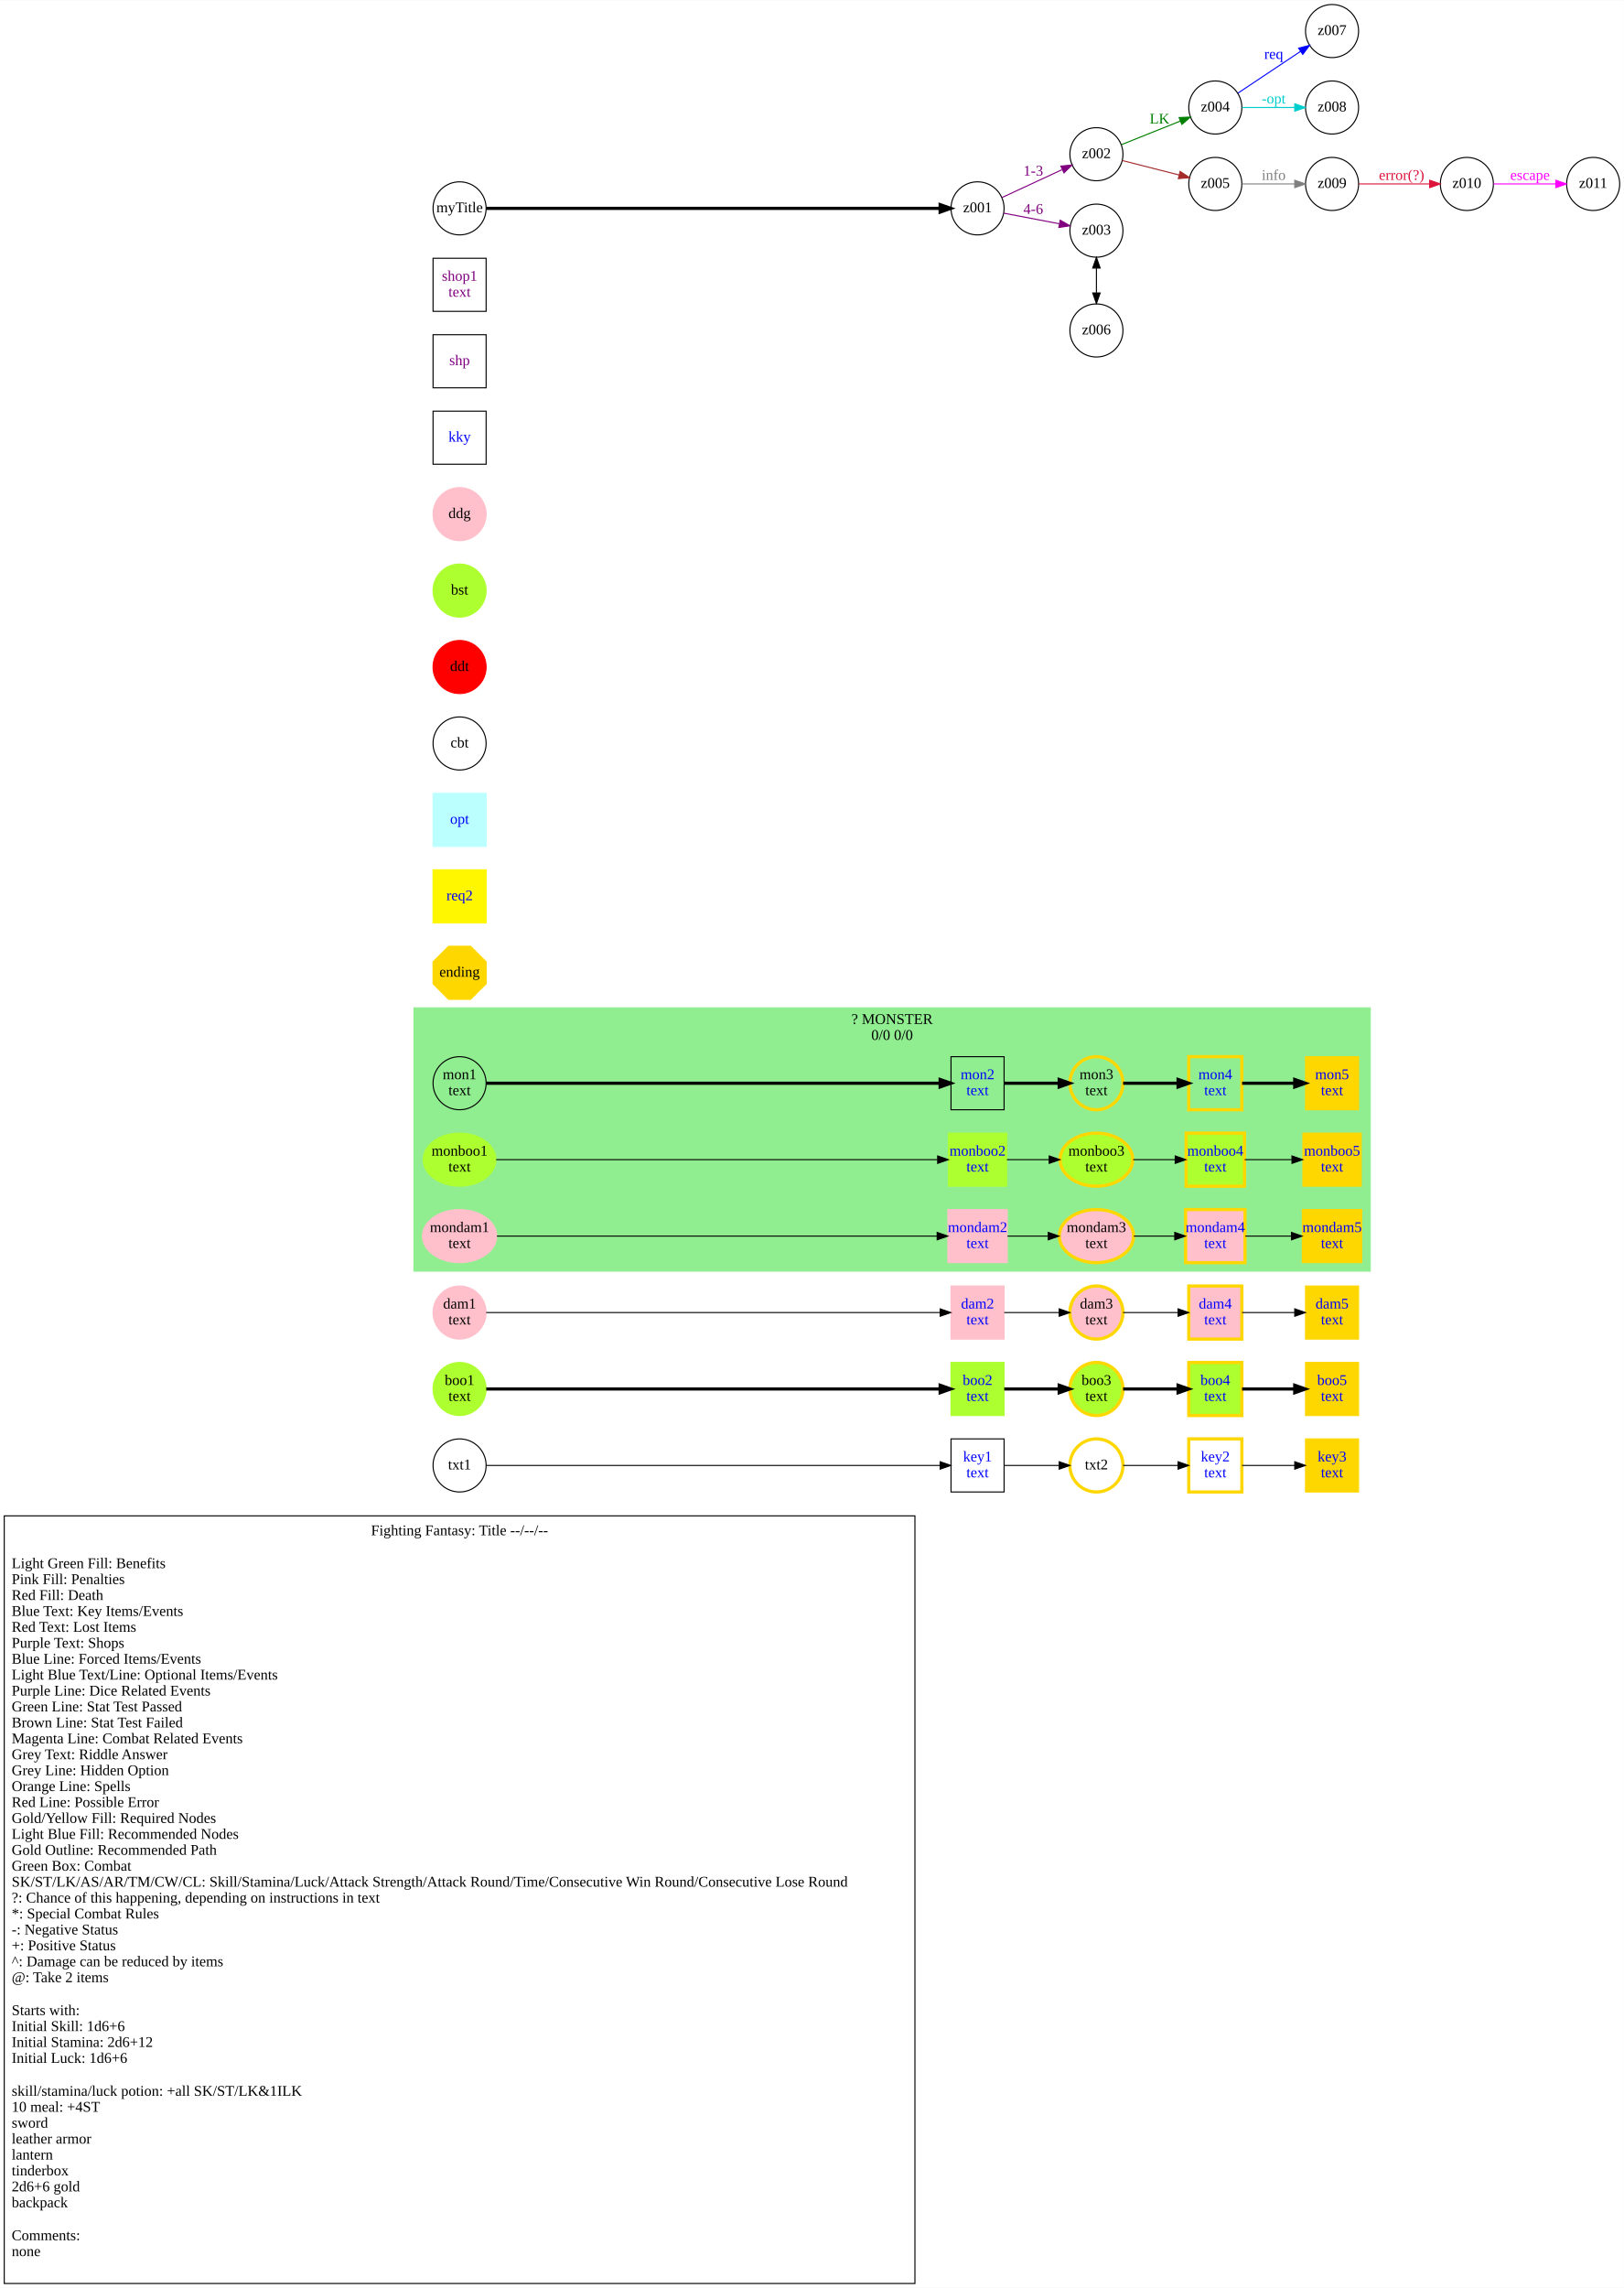
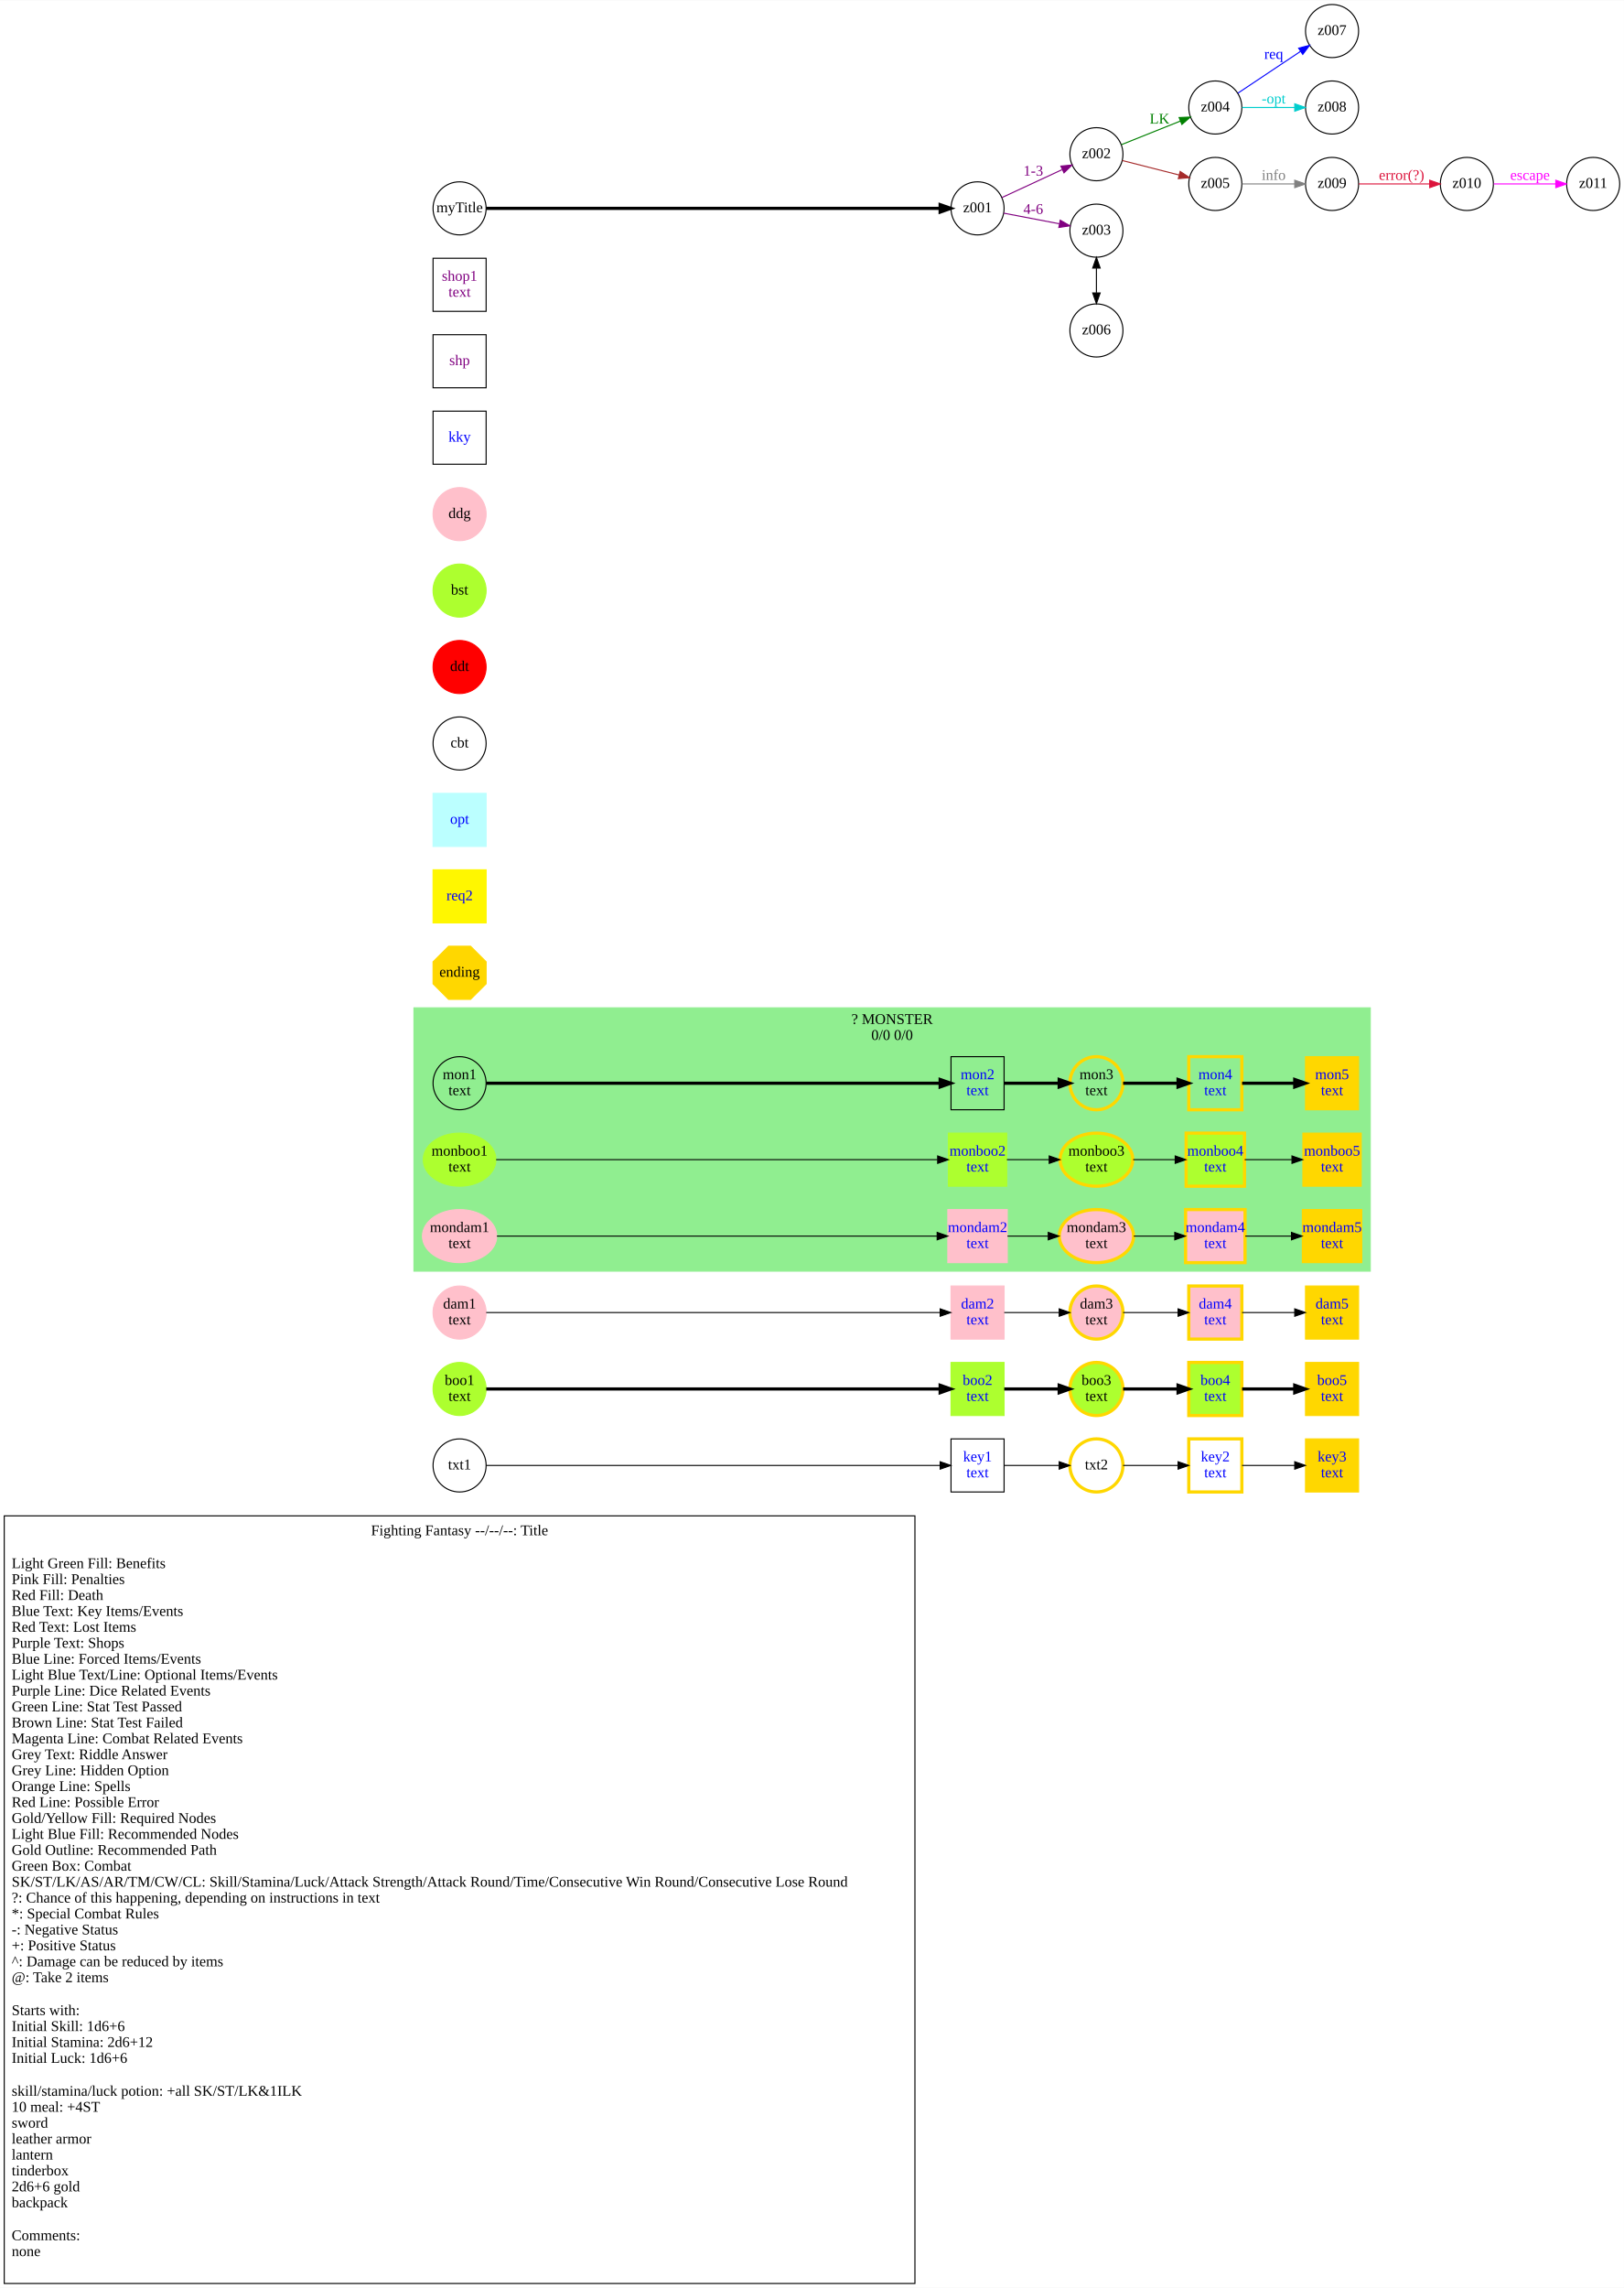
<svg xmlns="http://www.w3.org/2000/svg" width="1530pt" height="2155pt" viewBox="0.00 0.00 1530.00 2154.50">
  <g id="graph0" class="graph" transform="scale(1 1) rotate(0) translate(4 2150.5)">
    <polygon fill="white" stroke="none" points="-4,4 -4,-2150.5 1526,-2150.5 1526,4 -4,4" />
    <g id="clust6" class="cluster">
      <polygon fill="#90ee90" stroke="#90ee90" points="386,-953.5 386,-1201.5 1287,-1201.5 1287,-953.5 386,-953.5" />
      <text text-anchor="middle" x="836.5" y="-1186.3" font-family="Times New Roman,serif" font-size="14.00">? MONSTER</text>
      <text text-anchor="middle" x="836.5" y="-1171.3" font-family="Times New Roman,serif" font-size="14.00"> 0/0 0/0</text>
    </g>
    <g id="node1" class="node">
      <polygon fill="none" stroke="black" points="858,-723 0,-723 0,-0 858,-0 858,-723" />
-       <text text-anchor="middle" x="429" y="-704.8" font-family="Times New Roman,serif" font-size="14.00">Fighting Fantasy: Title --/--/--</text>
+       <text text-anchor="middle" x="429" y="-704.8" font-family="Times New Roman,serif" font-size="14.00">Fighting Fantasy --/--/--: Title</text>
      <text text-anchor="start" x="7" y="-673.8" font-family="Times New Roman,serif" font-size="14.00"> 		Light Green Fill: Benefits</text>
      <text text-anchor="start" x="7" y="-658.8" font-family="Times New Roman,serif" font-size="14.00"> 		Pink Fill: Penalties</text>
      <text text-anchor="start" x="7" y="-643.8" font-family="Times New Roman,serif" font-size="14.00"> 		Red Fill: Death</text>
      <text text-anchor="start" x="7" y="-628.8" font-family="Times New Roman,serif" font-size="14.00"> 		Blue Text: Key Items/Events</text>
      <text text-anchor="start" x="7" y="-613.8" font-family="Times New Roman,serif" font-size="14.00"> 		Red Text: Lost Items</text>
      <text text-anchor="start" x="7" y="-598.8" font-family="Times New Roman,serif" font-size="14.00"> 		Purple Text: Shops</text>
      <text text-anchor="start" x="7" y="-583.8" font-family="Times New Roman,serif" font-size="14.00"> 		Blue Line: Forced Items/Events</text>
      <text text-anchor="start" x="7" y="-568.8" font-family="Times New Roman,serif" font-size="14.00"> 		Light Blue Text/Line: Optional Items/Events</text>
      <text text-anchor="start" x="7" y="-553.8" font-family="Times New Roman,serif" font-size="14.00"> 		Purple Line: Dice Related Events</text>
      <text text-anchor="start" x="7" y="-538.8" font-family="Times New Roman,serif" font-size="14.00"> 		Green Line: Stat Test Passed</text>
      <text text-anchor="start" x="7" y="-523.8" font-family="Times New Roman,serif" font-size="14.00"> 		Brown Line: Stat Test Failed</text>
      <text text-anchor="start" x="7" y="-508.8" font-family="Times New Roman,serif" font-size="14.00"> 		Magenta Line: Combat Related Events</text>
      <text text-anchor="start" x="7" y="-493.8" font-family="Times New Roman,serif" font-size="14.00"> 		Grey Text: Riddle Answer</text>
      <text text-anchor="start" x="7" y="-478.8" font-family="Times New Roman,serif" font-size="14.00"> 		Grey Line: Hidden Option</text>
      <text text-anchor="start" x="7" y="-463.8" font-family="Times New Roman,serif" font-size="14.00"> 		Orange Line: Spells</text>
      <text text-anchor="start" x="7" y="-448.8" font-family="Times New Roman,serif" font-size="14.00"> 		Red Line: Possible Error</text>
      <text text-anchor="start" x="7" y="-433.8" font-family="Times New Roman,serif" font-size="14.00"> 		Gold/Yellow Fill: Required Nodes</text>
      <text text-anchor="start" x="7" y="-418.8" font-family="Times New Roman,serif" font-size="14.00"> 		Light Blue Fill: Recommended Nodes</text>
      <text text-anchor="start" x="7" y="-403.8" font-family="Times New Roman,serif" font-size="14.00"> 		Gold Outline: Recommended Path</text>
      <text text-anchor="start" x="7" y="-388.8" font-family="Times New Roman,serif" font-size="14.00"> 		Green Box: Combat</text>
      <text text-anchor="start" x="7" y="-373.8" font-family="Times New Roman,serif" font-size="14.00"> 		SK/ST/LK/AS/AR/TM/CW/CL: Skill/Stamina/Luck/Attack Strength/Attack Round/Time/Consecutive Win Round/Consecutive Lose Round</text>
      <text text-anchor="start" x="7" y="-358.8" font-family="Times New Roman,serif" font-size="14.00"> 		?: Chance of this happening, depending on instructions in text</text>
      <text text-anchor="start" x="7" y="-343.8" font-family="Times New Roman,serif" font-size="14.00"> 		*: Special Combat Rules</text>
      <text text-anchor="start" x="7" y="-328.8" font-family="Times New Roman,serif" font-size="14.00"> 		-: Negative Status</text>
      <text text-anchor="start" x="7" y="-313.8" font-family="Times New Roman,serif" font-size="14.00"> 		+: Positive Status</text>
      <text text-anchor="start" x="7" y="-298.8" font-family="Times New Roman,serif" font-size="14.00"> 		^: Damage can be reduced by items</text>
      <text text-anchor="start" x="7" y="-283.8" font-family="Times New Roman,serif" font-size="14.00"> 		@: Take 2 items</text>
      <text text-anchor="start" x="7" y="-252.8" font-family="Times New Roman,serif" font-size="14.00"> 		Starts with:</text>
      <text text-anchor="start" x="7" y="-237.8" font-family="Times New Roman,serif" font-size="14.00"> 		Initial Skill: 1d6+6</text>
      <text text-anchor="start" x="7" y="-222.8" font-family="Times New Roman,serif" font-size="14.00"> 		Initial Stamina: 2d6+12</text>
      <text text-anchor="start" x="7" y="-207.8" font-family="Times New Roman,serif" font-size="14.00"> 		Initial Luck: 1d6+6</text>
      <text text-anchor="start" x="7" y="-176.8" font-family="Times New Roman,serif" font-size="14.00"> 		skill/stamina/luck potion: +all SK/ST/LK&amp;1ILK</text>
      <text text-anchor="start" x="7" y="-161.8" font-family="Times New Roman,serif" font-size="14.00"> 		10 meal: +4ST</text>
      <text text-anchor="start" x="7" y="-146.8" font-family="Times New Roman,serif" font-size="14.00"> 		sword</text>
      <text text-anchor="start" x="7" y="-131.8" font-family="Times New Roman,serif" font-size="14.00"> 		leather armor</text>
      <text text-anchor="start" x="7" y="-116.8" font-family="Times New Roman,serif" font-size="14.00"> 		lantern</text>
      <text text-anchor="start" x="7" y="-101.8" font-family="Times New Roman,serif" font-size="14.00"> 		tinderbox</text>
      <text text-anchor="start" x="7" y="-86.8" font-family="Times New Roman,serif" font-size="14.00"> 		2d6+6 gold</text>
      <text text-anchor="start" x="7" y="-71.8" font-family="Times New Roman,serif" font-size="14.00"> 		backpack</text>
      <text text-anchor="start" x="7" y="-40.8" font-family="Times New Roman,serif" font-size="14.00"> 		Comments:</text>
      <text text-anchor="start" x="7" y="-25.8" font-family="Times New Roman,serif" font-size="14.00"> 		none</text>
      <text text-anchor="middle" x="429" y="-10.8" font-family="Times New Roman,serif" font-size="14.00"> 		</text>
    </g>
    <g id="node2" class="node">
      <polygon fill="gold" stroke="gold" points="1276,-795.5 1226,-795.5 1226,-745.5 1276,-745.5 1276,-795.5" />
      <text text-anchor="middle" x="1251" y="-774.3" font-family="Times New Roman,serif" font-size="14.00" fill="blue">key3</text>
      <text text-anchor="middle" x="1251" y="-759.3" font-family="Times New Roman,serif" font-size="14.00" fill="blue"> text</text>
    </g>
    <g id="node3" class="node">
      <polygon fill="gold" stroke="gold" points="1276,-867.5 1226,-867.5 1226,-817.5 1276,-817.5 1276,-867.5" />
      <text text-anchor="middle" x="1251" y="-846.3" font-family="Times New Roman,serif" font-size="14.00" fill="blue">boo5</text>
      <text text-anchor="middle" x="1251" y="-831.3" font-family="Times New Roman,serif" font-size="14.00" fill="blue"> text</text>
    </g>
    <g id="node4" class="node">
      <polygon fill="gold" stroke="gold" points="1276,-939.5 1226,-939.5 1226,-889.5 1276,-889.5 1276,-939.5" />
      <text text-anchor="middle" x="1251" y="-918.3" font-family="Times New Roman,serif" font-size="14.00" fill="blue">dam5</text>
      <text text-anchor="middle" x="1251" y="-903.3" font-family="Times New Roman,serif" font-size="14.00" fill="blue"> text</text>
    </g>
    <g id="node5" class="node">
      <polygon fill="gold" stroke="gold" points="1278.5,-1083.5 1223.5,-1083.5 1223.5,-1033.5 1278.5,-1033.5 1278.5,-1083.5" />
      <text text-anchor="middle" x="1251" y="-1062.3" font-family="Times New Roman,serif" font-size="14.00" fill="blue">monboo5</text>
      <text text-anchor="middle" x="1251" y="-1047.3" font-family="Times New Roman,serif" font-size="14.00" fill="blue"> text</text>
    </g>
    <g id="node6" class="node">
      <polygon fill="gold" stroke="gold" points="1279,-1011.5 1223,-1011.5 1223,-961.5 1279,-961.5 1279,-1011.5" />
      <text text-anchor="middle" x="1251" y="-990.3" font-family="Times New Roman,serif" font-size="14.00" fill="blue">mondam5</text>
      <text text-anchor="middle" x="1251" y="-975.3" font-family="Times New Roman,serif" font-size="14.00" fill="blue"> text</text>
    </g>
    <g id="node7" class="node">
      <polygon fill="gold" stroke="gold" points="1276,-1155.5 1226,-1155.5 1226,-1105.5 1276,-1105.5 1276,-1155.5" />
      <text text-anchor="middle" x="1251" y="-1134.3" font-family="Times New Roman,serif" font-size="14.00" fill="blue">mon5</text>
      <text text-anchor="middle" x="1251" y="-1119.3" font-family="Times New Roman,serif" font-size="14.00" fill="blue"> text</text>
    </g>
    <g id="node8" class="node">
      <polygon fill="gold" stroke="gold" points="454,-1224.14 454,-1244.86 439.355,-1259.5 418.645,-1259.5 404,-1244.86 404,-1224.14 418.645,-1209.5 439.355,-1209.5 454,-1224.14" />
      <text text-anchor="middle" x="429" y="-1230.8" font-family="Times New Roman,serif" font-size="14.00">ending</text>
    </g>
    <g id="node9" class="node">
      <polygon fill="#fff700" stroke="#fff700" points="454,-1331.5 404,-1331.5 404,-1281.5 454,-1281.5 454,-1331.5" />
      <text text-anchor="middle" x="429" y="-1302.8" font-family="Times New Roman,serif" font-size="14.00" fill="blue">req2</text>
    </g>
    <g id="node10" class="node">
      <ellipse fill="none" stroke="gold" stroke-width="3" cx="1029" cy="-770.5" rx="25" ry="25" />
      <text text-anchor="middle" x="1029" y="-766.8" font-family="Times New Roman,serif" font-size="14.00">txt2</text>
    </g>
    <g id="node11" class="node">
      <polygon fill="none" stroke="gold" stroke-width="3" points="1166,-795.5 1116,-795.5 1116,-745.5 1166,-745.5 1166,-795.5" />
      <text text-anchor="middle" x="1141" y="-774.3" font-family="Times New Roman,serif" font-size="14.00" fill="blue">key2</text>
      <text text-anchor="middle" x="1141" y="-759.3" font-family="Times New Roman,serif" font-size="14.00" fill="blue"> text</text>
    </g>
    <g id="edge15" class="edge">
      <path fill="none" stroke="black" d="M1054.14,-770.5C1069.18,-770.5 1088.78,-770.5 1105.46,-770.5" />
      <polygon fill="black" stroke="black" points="1105.92,-774 1115.92,-770.5 1105.92,-767 1105.92,-774" />
    </g>
    <g id="edge16" class="edge">
      <path fill="none" stroke="black" d="M1166.24,-770.5C1180.83,-770.5 1199.63,-770.5 1215.73,-770.5" />
      <polygon fill="black" stroke="black" points="1215.84,-774 1225.84,-770.5 1215.84,-767 1215.84,-774" />
    </g>
    <g id="node12" class="node">
      <ellipse fill="greenyellow" stroke="gold" stroke-width="3" cx="1029" cy="-842.5" rx="25" ry="25" />
      <text text-anchor="middle" x="1029" y="-846.3" font-family="Times New Roman,serif" font-size="14.00">boo3</text>
      <text text-anchor="middle" x="1029" y="-831.3" font-family="Times New Roman,serif" font-size="14.00"> text</text>
    </g>
    <g id="node13" class="node">
      <polygon fill="greenyellow" stroke="gold" stroke-width="3" points="1166,-867.5 1116,-867.5 1116,-817.5 1166,-817.5 1166,-867.5" />
      <text text-anchor="middle" x="1141" y="-846.3" font-family="Times New Roman,serif" font-size="14.00" fill="blue">boo4</text>
      <text text-anchor="middle" x="1141" y="-831.3" font-family="Times New Roman,serif" font-size="14.00" fill="blue"> text</text>
    </g>
    <g id="edge7" class="edge">
      <path fill="none" stroke="black" stroke-width="3" d="M1054.14,-842.5C1069.18,-842.5 1088.78,-842.5 1105.46,-842.5" />
      <polygon fill="black" stroke="black" stroke-width="3" points="1105.92,-846 1115.92,-842.5 1105.92,-839 1105.92,-846" />
    </g>
    <g id="edge8" class="edge">
      <path fill="none" stroke="black" stroke-width="3" d="M1166.24,-842.5C1180.83,-842.5 1199.63,-842.5 1215.73,-842.5" />
      <polygon fill="black" stroke="black" stroke-width="3" points="1215.84,-846 1225.84,-842.5 1215.84,-839 1215.84,-846" />
    </g>
    <g id="node14" class="node">
      <ellipse fill="pink" stroke="gold" stroke-width="3" cx="1029" cy="-914.5" rx="25" ry="25" />
      <text text-anchor="middle" x="1029" y="-918.3" font-family="Times New Roman,serif" font-size="14.00">dam3</text>
      <text text-anchor="middle" x="1029" y="-903.3" font-family="Times New Roman,serif" font-size="14.00"> text</text>
    </g>
    <g id="node15" class="node">
      <polygon fill="pink" stroke="gold" stroke-width="3" points="1166,-939.5 1116,-939.5 1116,-889.5 1166,-889.5 1166,-939.5" />
      <text text-anchor="middle" x="1141" y="-918.3" font-family="Times New Roman,serif" font-size="14.00" fill="blue">dam4</text>
      <text text-anchor="middle" x="1141" y="-903.3" font-family="Times New Roman,serif" font-size="14.00" fill="blue"> text</text>
    </g>
    <g id="edge11" class="edge">
      <path fill="none" stroke="black" d="M1054.14,-914.5C1069.18,-914.5 1088.78,-914.5 1105.46,-914.5" />
      <polygon fill="black" stroke="black" points="1105.92,-918 1115.92,-914.5 1105.92,-911 1105.92,-918" />
    </g>
    <g id="edge12" class="edge">
      <path fill="none" stroke="black" d="M1166.24,-914.5C1180.83,-914.5 1199.63,-914.5 1215.73,-914.5" />
      <polygon fill="black" stroke="black" points="1215.84,-918 1225.84,-914.5 1215.84,-911 1215.84,-918" />
    </g>
    <g id="node16" class="node">
      <ellipse fill="greenyellow" stroke="gold" stroke-width="3" cx="1029" cy="-1058.5" rx="34.251" ry="25" />
      <text text-anchor="middle" x="1029" y="-1062.3" font-family="Times New Roman,serif" font-size="14.00">monboo3</text>
      <text text-anchor="middle" x="1029" y="-1047.3" font-family="Times New Roman,serif" font-size="14.00"> text</text>
    </g>
    <g id="node17" class="node">
      <polygon fill="greenyellow" stroke="gold" stroke-width="3" points="1168.5,-1083.5 1113.5,-1083.5 1113.5,-1033.5 1168.5,-1033.5 1168.5,-1083.5" />
      <text text-anchor="middle" x="1141" y="-1062.3" font-family="Times New Roman,serif" font-size="14.00" fill="blue">monboo4</text>
      <text text-anchor="middle" x="1141" y="-1047.3" font-family="Times New Roman,serif" font-size="14.00" fill="blue"> text</text>
    </g>
    <g id="edge19" class="edge">
      <path fill="none" stroke="black" d="M1063.6,-1058.5C1076.04,-1058.5 1090.21,-1058.5 1102.94,-1058.5" />
      <polygon fill="black" stroke="black" points="1103.22,-1062 1113.22,-1058.5 1103.22,-1055 1103.22,-1062" />
    </g>
    <g id="edge20" class="edge">
      <path fill="none" stroke="black" d="M1168.7,-1058.5C1182.07,-1058.5 1198.47,-1058.5 1213.03,-1058.5" />
      <polygon fill="black" stroke="black" points="1213.24,-1062 1223.24,-1058.5 1213.24,-1055 1213.24,-1062" />
    </g>
    <g id="node18" class="node">
      <ellipse fill="pink" stroke="gold" stroke-width="3" cx="1029" cy="-986.5" rx="35" ry="25" />
      <text text-anchor="middle" x="1029" y="-990.3" font-family="Times New Roman,serif" font-size="14.00">mondam3</text>
      <text text-anchor="middle" x="1029" y="-975.3" font-family="Times New Roman,serif" font-size="14.00"> text</text>
    </g>
    <g id="node19" class="node">
      <polygon fill="pink" stroke="gold" stroke-width="3" points="1169,-1011.5 1113,-1011.5 1113,-961.5 1169,-961.5 1169,-1011.5" />
      <text text-anchor="middle" x="1141" y="-990.3" font-family="Times New Roman,serif" font-size="14.00" fill="blue">mondam4</text>
      <text text-anchor="middle" x="1141" y="-975.3" font-family="Times New Roman,serif" font-size="14.00" fill="blue"> text</text>
    </g>
    <g id="edge23" class="edge">
      <path fill="none" stroke="black" d="M1064.2,-986.5C1076.42,-986.5 1090.25,-986.5 1102.71,-986.5" />
      <polygon fill="black" stroke="black" points="1102.8,-990 1112.8,-986.5 1102.8,-983 1102.8,-990" />
    </g>
    <g id="edge24" class="edge">
      <path fill="none" stroke="black" d="M1169.25,-986.5C1182.43,-986.5 1198.44,-986.5 1212.73,-986.5" />
      <polygon fill="black" stroke="black" points="1212.76,-990 1222.76,-986.5 1212.76,-983 1212.76,-990" />
    </g>
    <g id="node20" class="node">
      <ellipse fill="none" stroke="gold" stroke-width="3" cx="1029" cy="-1130.5" rx="25" ry="25" />
      <text text-anchor="middle" x="1029" y="-1134.3" font-family="Times New Roman,serif" font-size="14.00">mon3</text>
      <text text-anchor="middle" x="1029" y="-1119.3" font-family="Times New Roman,serif" font-size="14.00"> text</text>
    </g>
    <g id="node21" class="node">
      <polygon fill="none" stroke="gold" stroke-width="3" points="1166,-1155.5 1116,-1155.5 1116,-1105.5 1166,-1105.5 1166,-1155.5" />
      <text text-anchor="middle" x="1141" y="-1134.3" font-family="Times New Roman,serif" font-size="14.00" fill="blue">mon4</text>
      <text text-anchor="middle" x="1141" y="-1119.3" font-family="Times New Roman,serif" font-size="14.00" fill="blue"> text</text>
    </g>
    <g id="edge3" class="edge">
      <path fill="none" stroke="black" stroke-width="3" d="M1054.14,-1130.5C1069.18,-1130.5 1088.78,-1130.5 1105.46,-1130.5" />
      <polygon fill="black" stroke="black" stroke-width="3" points="1105.92,-1134 1115.92,-1130.5 1105.92,-1127 1105.92,-1134" />
    </g>
    <g id="edge4" class="edge">
      <path fill="none" stroke="black" stroke-width="3" d="M1166.24,-1130.5C1180.83,-1130.5 1199.63,-1130.5 1215.73,-1130.5" />
      <polygon fill="black" stroke="black" stroke-width="3" points="1215.84,-1134 1225.84,-1130.5 1215.84,-1127 1215.84,-1134" />
    </g>
    <g id="node22" class="node">
      <polygon fill="#bbffff" stroke="#bbffff" points="454,-1403.5 404,-1403.5 404,-1353.5 454,-1353.5 454,-1403.5" />
      <text text-anchor="middle" x="429" y="-1374.8" font-family="Times New Roman,serif" font-size="14.00" fill="blue">opt</text>
    </g>
    <g id="node23" class="node">
      <ellipse fill="none" stroke="black" cx="429" cy="-1130.5" rx="25" ry="25" />
      <text text-anchor="middle" x="429" y="-1134.3" font-family="Times New Roman,serif" font-size="14.00">mon1</text>
      <text text-anchor="middle" x="429" y="-1119.3" font-family="Times New Roman,serif" font-size="14.00"> text</text>
    </g>
    <g id="node24" class="node">
      <polygon fill="none" stroke="black" points="942,-1155.5 892,-1155.5 892,-1105.5 942,-1105.5 942,-1155.5" />
      <text text-anchor="middle" x="917" y="-1134.3" font-family="Times New Roman,serif" font-size="14.00" fill="blue">mon2</text>
      <text text-anchor="middle" x="917" y="-1119.3" font-family="Times New Roman,serif" font-size="14.00" fill="blue"> text</text>
    </g>
    <g id="edge1" class="edge">
      <path fill="none" stroke="black" stroke-width="3" d="M454.101,-1130.5C533.692,-1130.5 788.35,-1130.5 881.473,-1130.5" />
      <polygon fill="black" stroke="black" stroke-width="3" points="881.754,-1134 891.754,-1130.5 881.754,-1127 881.754,-1134" />
    </g>
    <g id="edge2" class="edge">
      <path fill="none" stroke="black" stroke-width="3" d="M942.14,-1130.5C957.185,-1130.5 976.785,-1130.5 993.459,-1130.5" />
      <polygon fill="black" stroke="black" stroke-width="3" points="993.916,-1134 1003.92,-1130.5 993.916,-1127 993.916,-1134" />
    </g>
    <g id="node25" class="node">
      <ellipse fill="greenyellow" stroke="greenyellow" cx="429" cy="-1058.5" rx="34.251" ry="25" />
      <text text-anchor="middle" x="429" y="-1062.3" font-family="Times New Roman,serif" font-size="14.00">monboo1</text>
      <text text-anchor="middle" x="429" y="-1047.3" font-family="Times New Roman,serif" font-size="14.00"> text</text>
    </g>
    <g id="node26" class="node">
      <polygon fill="greenyellow" stroke="greenyellow" points="944.5,-1083.5 889.5,-1083.5 889.5,-1033.5 944.5,-1033.5 944.5,-1083.5" />
      <text text-anchor="middle" x="917" y="-1062.3" font-family="Times New Roman,serif" font-size="14.00" fill="blue">monboo2</text>
      <text text-anchor="middle" x="917" y="-1047.3" font-family="Times New Roman,serif" font-size="14.00" fill="blue"> text</text>
    </g>
    <g id="edge17" class="edge">
      <path fill="none" stroke="black" d="M463.405,-1058.5C551.18,-1058.5 787.849,-1058.5 879.267,-1058.5" />
      <polygon fill="black" stroke="black" points="879.424,-1062 889.424,-1058.5 879.424,-1055 879.424,-1062" />
    </g>
    <g id="edge18" class="edge">
      <path fill="none" stroke="black" d="M944.628,-1058.5C956.586,-1058.5 971.007,-1058.5 984.469,-1058.5" />
      <polygon fill="black" stroke="black" points="984.52,-1062 994.52,-1058.5 984.52,-1055 984.52,-1062" />
    </g>
    <g id="node27" class="node">
      <ellipse fill="pink" stroke="pink" cx="429" cy="-986.5" rx="35" ry="25" />
      <text text-anchor="middle" x="429" y="-990.3" font-family="Times New Roman,serif" font-size="14.00">mondam1</text>
      <text text-anchor="middle" x="429" y="-975.3" font-family="Times New Roman,serif" font-size="14.00"> text</text>
    </g>
    <g id="node28" class="node">
      <polygon fill="pink" stroke="pink" points="945,-1011.5 889,-1011.5 889,-961.5 945,-961.5 945,-1011.5" />
      <text text-anchor="middle" x="917" y="-990.3" font-family="Times New Roman,serif" font-size="14.00" fill="blue">mondam2</text>
      <text text-anchor="middle" x="917" y="-975.3" font-family="Times New Roman,serif" font-size="14.00" fill="blue"> text</text>
    </g>
    <g id="edge21" class="edge">
      <path fill="none" stroke="black" d="M464.175,-986.5C552.4,-986.5 787.283,-986.5 878.782,-986.5" />
      <polygon fill="black" stroke="black" points="878.958,-990 888.958,-986.5 878.958,-983 878.958,-990" />
    </g>
    <g id="edge22" class="edge">
      <path fill="none" stroke="black" d="M945.191,-986.5C956.737,-986.5 970.503,-986.5 983.463,-986.5" />
      <polygon fill="black" stroke="black" points="983.627,-990 993.627,-986.5 983.627,-983 983.627,-990" />
    </g>
    <g id="node29" class="node">
      <ellipse fill="none" stroke="black" cx="429" cy="-1450.5" rx="25" ry="25" />
      <text text-anchor="middle" x="429" y="-1446.8" font-family="Times New Roman,serif" font-size="14.00">cbt</text>
    </g>
    <g id="node30" class="node">
      <ellipse fill="red" stroke="red" cx="429" cy="-1522.5" rx="25" ry="25" />
      <text text-anchor="middle" x="429" y="-1518.8" font-family="Times New Roman,serif" font-size="14.00">ddt</text>
    </g>
    <g id="node31" class="node">
      <ellipse fill="greenyellow" stroke="greenyellow" cx="429" cy="-1594.5" rx="25" ry="25" />
      <text text-anchor="middle" x="429" y="-1590.8" font-family="Times New Roman,serif" font-size="14.00">bst</text>
    </g>
    <g id="node32" class="node">
      <ellipse fill="greenyellow" stroke="greenyellow" cx="429" cy="-842.5" rx="25" ry="25" />
      <text text-anchor="middle" x="429" y="-846.3" font-family="Times New Roman,serif" font-size="14.00">boo1</text>
      <text text-anchor="middle" x="429" y="-831.3" font-family="Times New Roman,serif" font-size="14.00"> text</text>
    </g>
    <g id="node33" class="node">
      <polygon fill="greenyellow" stroke="greenyellow" points="942,-867.5 892,-867.5 892,-817.5 942,-817.5 942,-867.5" />
      <text text-anchor="middle" x="917" y="-846.3" font-family="Times New Roman,serif" font-size="14.00" fill="blue">boo2</text>
      <text text-anchor="middle" x="917" y="-831.3" font-family="Times New Roman,serif" font-size="14.00" fill="blue"> text</text>
    </g>
    <g id="edge5" class="edge">
      <path fill="none" stroke="black" stroke-width="3" d="M454.101,-842.5C533.692,-842.5 788.35,-842.5 881.473,-842.5" />
      <polygon fill="black" stroke="black" stroke-width="3" points="881.754,-846 891.754,-842.5 881.754,-839 881.754,-846" />
    </g>
    <g id="edge6" class="edge">
      <path fill="none" stroke="black" stroke-width="3" d="M942.14,-842.5C957.185,-842.5 976.785,-842.5 993.459,-842.5" />
      <polygon fill="black" stroke="black" stroke-width="3" points="993.916,-846 1003.92,-842.5 993.916,-839 993.916,-846" />
    </g>
    <g id="node34" class="node">
      <ellipse fill="pink" stroke="pink" cx="429" cy="-1666.5" rx="25" ry="25" />
      <text text-anchor="middle" x="429" y="-1662.8" font-family="Times New Roman,serif" font-size="14.00">ddg</text>
    </g>
    <g id="node35" class="node">
      <ellipse fill="pink" stroke="pink" cx="429" cy="-914.5" rx="25" ry="25" />
      <text text-anchor="middle" x="429" y="-918.3" font-family="Times New Roman,serif" font-size="14.00">dam1</text>
      <text text-anchor="middle" x="429" y="-903.3" font-family="Times New Roman,serif" font-size="14.00"> text</text>
    </g>
    <g id="node36" class="node">
      <polygon fill="pink" stroke="pink" points="942,-939.5 892,-939.5 892,-889.5 942,-889.5 942,-939.5" />
      <text text-anchor="middle" x="917" y="-918.3" font-family="Times New Roman,serif" font-size="14.00" fill="blue">dam2</text>
      <text text-anchor="middle" x="917" y="-903.3" font-family="Times New Roman,serif" font-size="14.00" fill="blue"> text</text>
    </g>
    <g id="edge9" class="edge">
      <path fill="none" stroke="black" d="M454.101,-914.5C533.692,-914.5 788.35,-914.5 881.473,-914.5" />
      <polygon fill="black" stroke="black" points="881.754,-918 891.754,-914.5 881.754,-911 881.754,-918" />
    </g>
    <g id="edge10" class="edge">
      <path fill="none" stroke="black" d="M942.14,-914.5C957.185,-914.5 976.785,-914.5 993.459,-914.5" />
      <polygon fill="black" stroke="black" points="993.916,-918 1003.92,-914.5 993.916,-911 993.916,-918" />
    </g>
    <g id="node37" class="node">
      <polygon fill="none" stroke="black" points="454,-1763.5 404,-1763.5 404,-1713.5 454,-1713.5 454,-1763.5" />
      <text text-anchor="middle" x="429" y="-1734.8" font-family="Times New Roman,serif" font-size="14.00" fill="blue">kky</text>
    </g>
    <g id="node38" class="node">
      <polygon fill="none" stroke="black" points="942,-795.5 892,-795.5 892,-745.5 942,-745.5 942,-795.5" />
      <text text-anchor="middle" x="917" y="-774.3" font-family="Times New Roman,serif" font-size="14.00" fill="blue">key1</text>
      <text text-anchor="middle" x="917" y="-759.3" font-family="Times New Roman,serif" font-size="14.00" fill="blue"> text</text>
    </g>
    <g id="edge14" class="edge">
      <path fill="none" stroke="black" d="M942.14,-770.5C957.185,-770.5 976.785,-770.5 993.459,-770.5" />
      <polygon fill="black" stroke="black" points="993.916,-774 1003.92,-770.5 993.916,-767 993.916,-774" />
    </g>
    <g id="node39" class="node">
      <polygon fill="none" stroke="black" points="454,-1835.5 404,-1835.5 404,-1785.5 454,-1785.5 454,-1835.5" />
      <text text-anchor="middle" x="429" y="-1806.8" font-family="Times New Roman,serif" font-size="14.00" fill="purple">shp</text>
    </g>
    <g id="node40" class="node">
      <polygon fill="none" stroke="black" points="454,-1907.5 404,-1907.5 404,-1857.5 454,-1857.5 454,-1907.5" />
      <text text-anchor="middle" x="429" y="-1886.3" font-family="Times New Roman,serif" font-size="14.00" fill="purple">shop1</text>
      <text text-anchor="middle" x="429" y="-1871.3" font-family="Times New Roman,serif" font-size="14.00" fill="purple"> text</text>
    </g>
    <g id="node41" class="node">
      <ellipse fill="none" stroke="black" cx="429" cy="-770.5" rx="25" ry="25" />
      <text text-anchor="middle" x="429" y="-766.8" font-family="Times New Roman,serif" font-size="14.00">txt1</text>
    </g>
    <g id="edge13" class="edge">
      <path fill="none" stroke="black" d="M454.101,-770.5C533.692,-770.5 788.35,-770.5 881.473,-770.5" />
      <polygon fill="black" stroke="black" points="881.754,-774 891.754,-770.5 881.754,-767 881.754,-774" />
    </g>
    <g id="node42" class="node">
      <ellipse fill="none" stroke="black" cx="429" cy="-1954.5" rx="25" ry="25" />
      <text text-anchor="middle" x="429" y="-1950.8" font-family="Times New Roman,serif" font-size="14.00">myTitle</text>
    </g>
    <g id="node43" class="node">
      <ellipse fill="none" stroke="black" cx="917" cy="-1954.5" rx="25" ry="25" />
      <text text-anchor="middle" x="917" y="-1950.8" font-family="Times New Roman,serif" font-size="14.00">z001</text>
    </g>
    <g id="edge25" class="edge">
      <path fill="none" stroke="black" stroke-width="3" d="M454.101,-1954.5C533.692,-1954.5 788.35,-1954.5 881.473,-1954.5" />
      <polygon fill="black" stroke="black" stroke-width="3" points="881.754,-1958 891.754,-1954.5 881.754,-1951 881.754,-1958" />
    </g>
    <g id="node44" class="node">
      <ellipse fill="none" stroke="black" cx="1029" cy="-2005.5" rx="25" ry="25" />
      <text text-anchor="middle" x="1029" y="-2001.8" font-family="Times New Roman,serif" font-size="14.00">z002</text>
    </g>
    <g id="edge26" class="edge">
      <path fill="none" stroke="purple" d="M939.996,-1964.7C956.183,-1972.2 978.424,-1982.51 996.496,-1990.89" />
      <polygon fill="purple" stroke="purple" points="995.498,-1994.29 1006.04,-1995.32 998.442,-1987.94 995.498,-1994.29" />
      <text text-anchor="middle" x="969.5" y="-1985.3" font-family="Times New Roman,serif" font-size="14.00" fill="purple">1-3</text>
    </g>
    <g id="node45" class="node">
      <ellipse fill="none" stroke="black" cx="1029" cy="-1933.5" rx="25" ry="25" />
      <text text-anchor="middle" x="1029" y="-1929.8" font-family="Times New Roman,serif" font-size="14.00">z003</text>
    </g>
    <g id="edge27" class="edge">
      <path fill="none" stroke="purple" d="M941.598,-1949.99C956.863,-1947.08 976.982,-1943.24 993.964,-1940" />
      <polygon fill="purple" stroke="purple" points="994.895,-1943.38 1004.06,-1938.07 993.583,-1936.51 994.895,-1943.38" />
      <text text-anchor="middle" x="969.5" y="-1949.3" font-family="Times New Roman,serif" font-size="14.00" fill="purple">4-6</text>
    </g>
    <g id="node46" class="node">
      <ellipse fill="none" stroke="black" cx="1141" cy="-2049.5" rx="25" ry="25" />
      <text text-anchor="middle" x="1141" y="-2045.8" font-family="Times New Roman,serif" font-size="14.00">z004</text>
    </g>
    <g id="edge28" class="edge">
      <path fill="none" stroke="green" d="M1052.53,-2014.51C1068.54,-2020.92 1090.28,-2029.61 1108.08,-2036.73" />
      <polygon fill="green" stroke="green" points="1106.92,-2040.04 1117.5,-2040.5 1109.52,-2033.54 1106.92,-2040.04" />
      <text text-anchor="middle" x="1088.5" y="-2034.3" font-family="Times New Roman,serif" font-size="14.00" fill="green">LK</text>
    </g>
    <g id="node47" class="node">
      <ellipse fill="none" stroke="black" cx="1141" cy="-1977.5" rx="25" ry="25" />
      <text text-anchor="middle" x="1141" y="-1973.8" font-family="Times New Roman,serif" font-size="14.00">z005</text>
    </g>
    <g id="edge29" class="edge">
      <path fill="none" stroke="brown" d="M1053.33,-1999.56C1068.93,-1995.59 1089.7,-1990.3 1106.99,-1985.9" />
      <polygon fill="brown" stroke="brown" points="1107.88,-1989.29 1116.71,-1983.43 1106.15,-1982.5 1107.88,-1989.29" />
    </g>
    <g id="node48" class="node">
      <ellipse fill="none" stroke="black" cx="1029" cy="-1839.5" rx="25" ry="25" />
      <text text-anchor="middle" x="1029" y="-1835.8" font-family="Times New Roman,serif" font-size="14.00">z006</text>
    </g>
    <g id="edge30" class="edge">
      <path fill="none" stroke="black" d="M1029,-1898.15C1029,-1890.44 1029,-1882.73 1029,-1875.02" />
      <polygon fill="black" stroke="black" points="1025.5,-1898.29 1029,-1908.29 1032.5,-1898.29 1025.5,-1898.29" />
      <polygon fill="black" stroke="black" points="1032.5,-1874.84 1029,-1864.84 1025.5,-1874.84 1032.5,-1874.84" />
    </g>
    <g id="node49" class="node">
      <ellipse fill="none" stroke="black" cx="1251" cy="-2121.5" rx="25" ry="25" />
      <text text-anchor="middle" x="1251" y="-2117.8" font-family="Times New Roman,serif" font-size="14.00">z007</text>
    </g>
    <g id="edge31" class="edge">
      <path fill="none" stroke="blue" d="M1162.31,-2063.04C1178.98,-2074.16 1202.78,-2090.02 1221.38,-2102.42" />
      <polygon fill="blue" stroke="blue" points="1219.52,-2105.38 1229.78,-2108.02 1223.4,-2099.56 1219.52,-2105.38" />
      <text text-anchor="middle" x="1196" y="-2095.3" font-family="Times New Roman,serif" font-size="14.00" fill="blue">req</text>
    </g>
    <g id="node50" class="node">
      <ellipse fill="none" stroke="black" cx="1251" cy="-2049.5" rx="25" ry="25" />
      <text text-anchor="middle" x="1251" y="-2045.8" font-family="Times New Roman,serif" font-size="14.00">z008</text>
    </g>
    <g id="edge32" class="edge">
      <path fill="none" stroke="#00cdcd" d="M1166.24,-2049.5C1180.83,-2049.5 1199.63,-2049.5 1215.73,-2049.5" />
      <polygon fill="#00cdcd" stroke="#00cdcd" points="1215.84,-2053 1225.84,-2049.5 1215.84,-2046 1215.84,-2053" />
      <text text-anchor="middle" x="1196" y="-2053.3" font-family="Times New Roman,serif" font-size="14.00" fill="#00cdcd">-opt</text>
    </g>
    <g id="node51" class="node">
      <ellipse fill="none" stroke="black" cx="1251" cy="-1977.5" rx="25" ry="25" />
      <text text-anchor="middle" x="1251" y="-1973.8" font-family="Times New Roman,serif" font-size="14.00">z009</text>
    </g>
    <g id="edge33" class="edge">
      <path fill="none" stroke="grey" d="M1166.24,-1977.5C1180.83,-1977.5 1199.63,-1977.5 1215.73,-1977.5" />
      <polygon fill="grey" stroke="grey" points="1215.84,-1981 1225.84,-1977.5 1215.84,-1974 1215.84,-1981" />
      <text text-anchor="middle" x="1196" y="-1981.3" font-family="Times New Roman,serif" font-size="14.00" fill="grey">info</text>
    </g>
    <g id="node52" class="node">
      <ellipse fill="none" stroke="black" cx="1378" cy="-1977.5" rx="25" ry="25" />
      <text text-anchor="middle" x="1378" y="-1973.8" font-family="Times New Roman,serif" font-size="14.00">z010</text>
    </g>
    <g id="edge34" class="edge">
      <path fill="none" stroke="crimson" d="M1276.1,-1977.5C1295.04,-1977.5 1321.65,-1977.5 1342.79,-1977.5" />
      <polygon fill="crimson" stroke="crimson" points="1342.97,-1981 1352.97,-1977.5 1342.97,-1974 1342.97,-1981" />
      <text text-anchor="middle" x="1316.5" y="-1981.3" font-family="Times New Roman,serif" font-size="14.00" fill="crimson">error(?)</text>
    </g>
    <g id="node53" class="node">
      <ellipse fill="none" stroke="black" cx="1497" cy="-1977.5" rx="25" ry="25" />
      <text text-anchor="middle" x="1497" y="-1973.8" font-family="Times New Roman,serif" font-size="14.00">z011</text>
    </g>
    <g id="edge35" class="edge">
      <path fill="none" stroke="magenta" d="M1403.24,-1977.5C1420.11,-1977.5 1442.84,-1977.5 1461.57,-1977.5" />
      <polygon fill="magenta" stroke="magenta" points="1461.79,-1981 1471.79,-1977.5 1461.79,-1974 1461.79,-1981" />
      <text text-anchor="middle" x="1437.5" y="-1981.3" font-family="Times New Roman,serif" font-size="14.00" fill="magenta">escape</text>
    </g>
  </g>
</svg>
